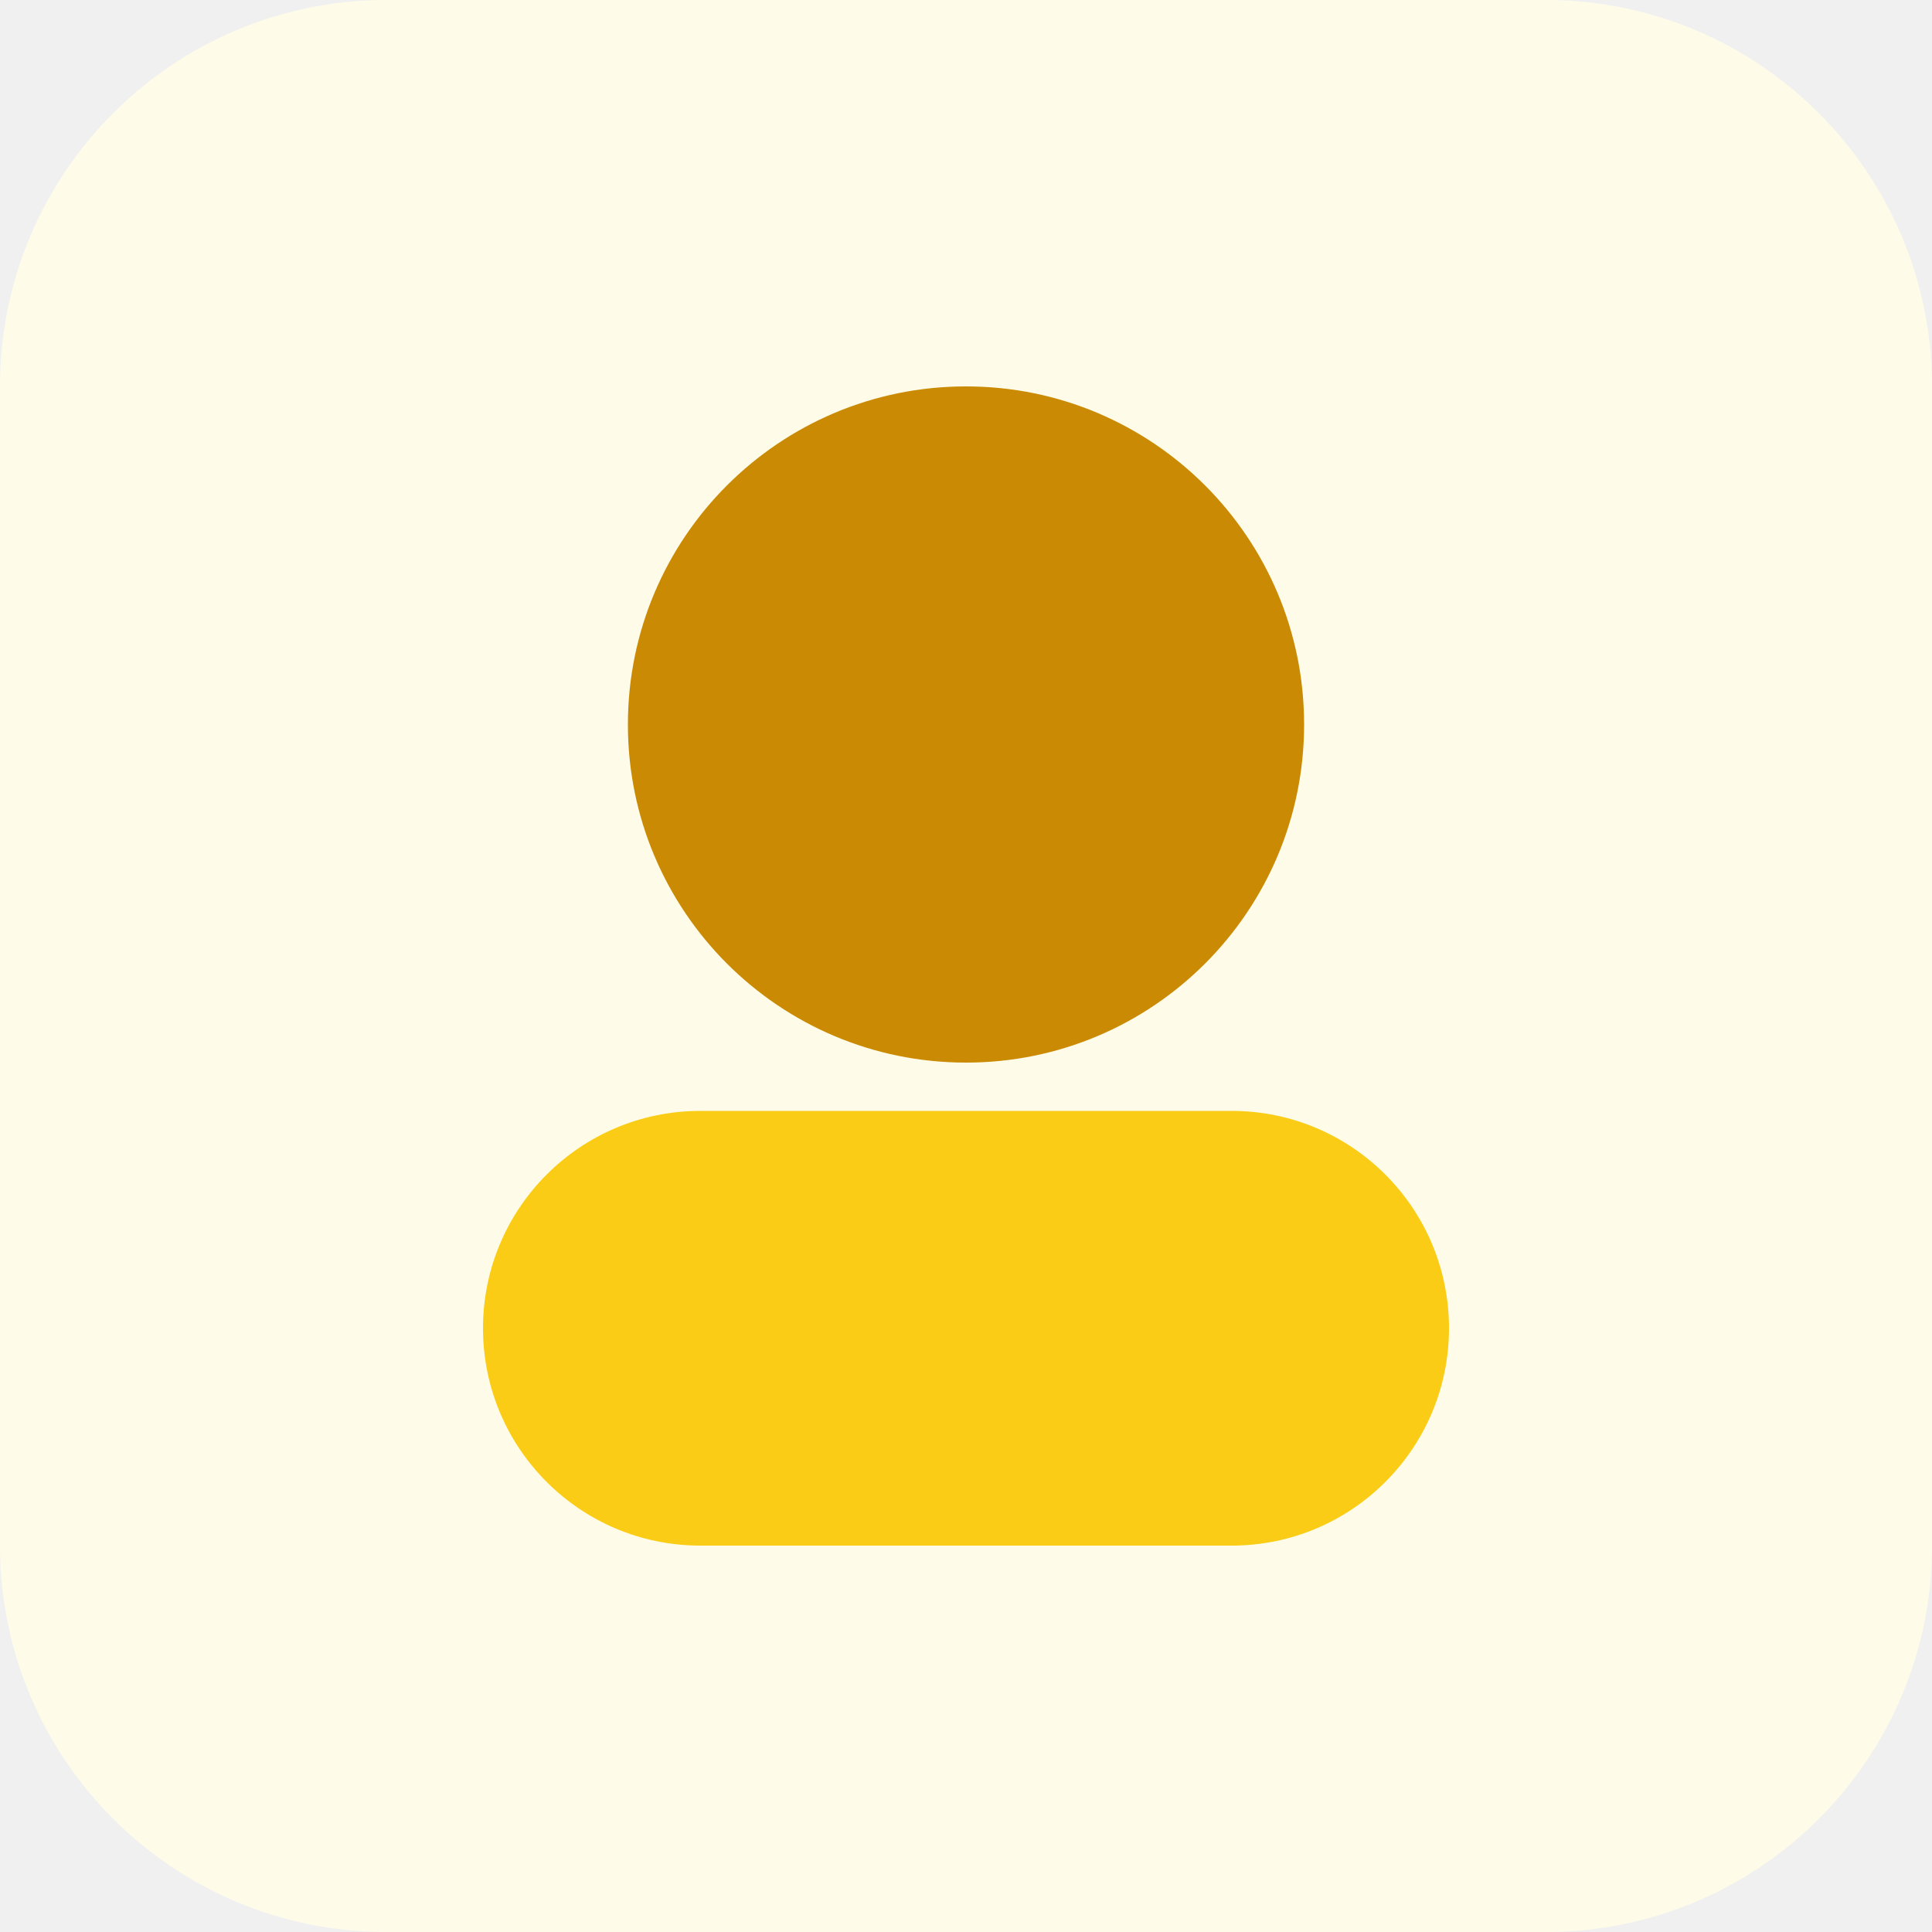
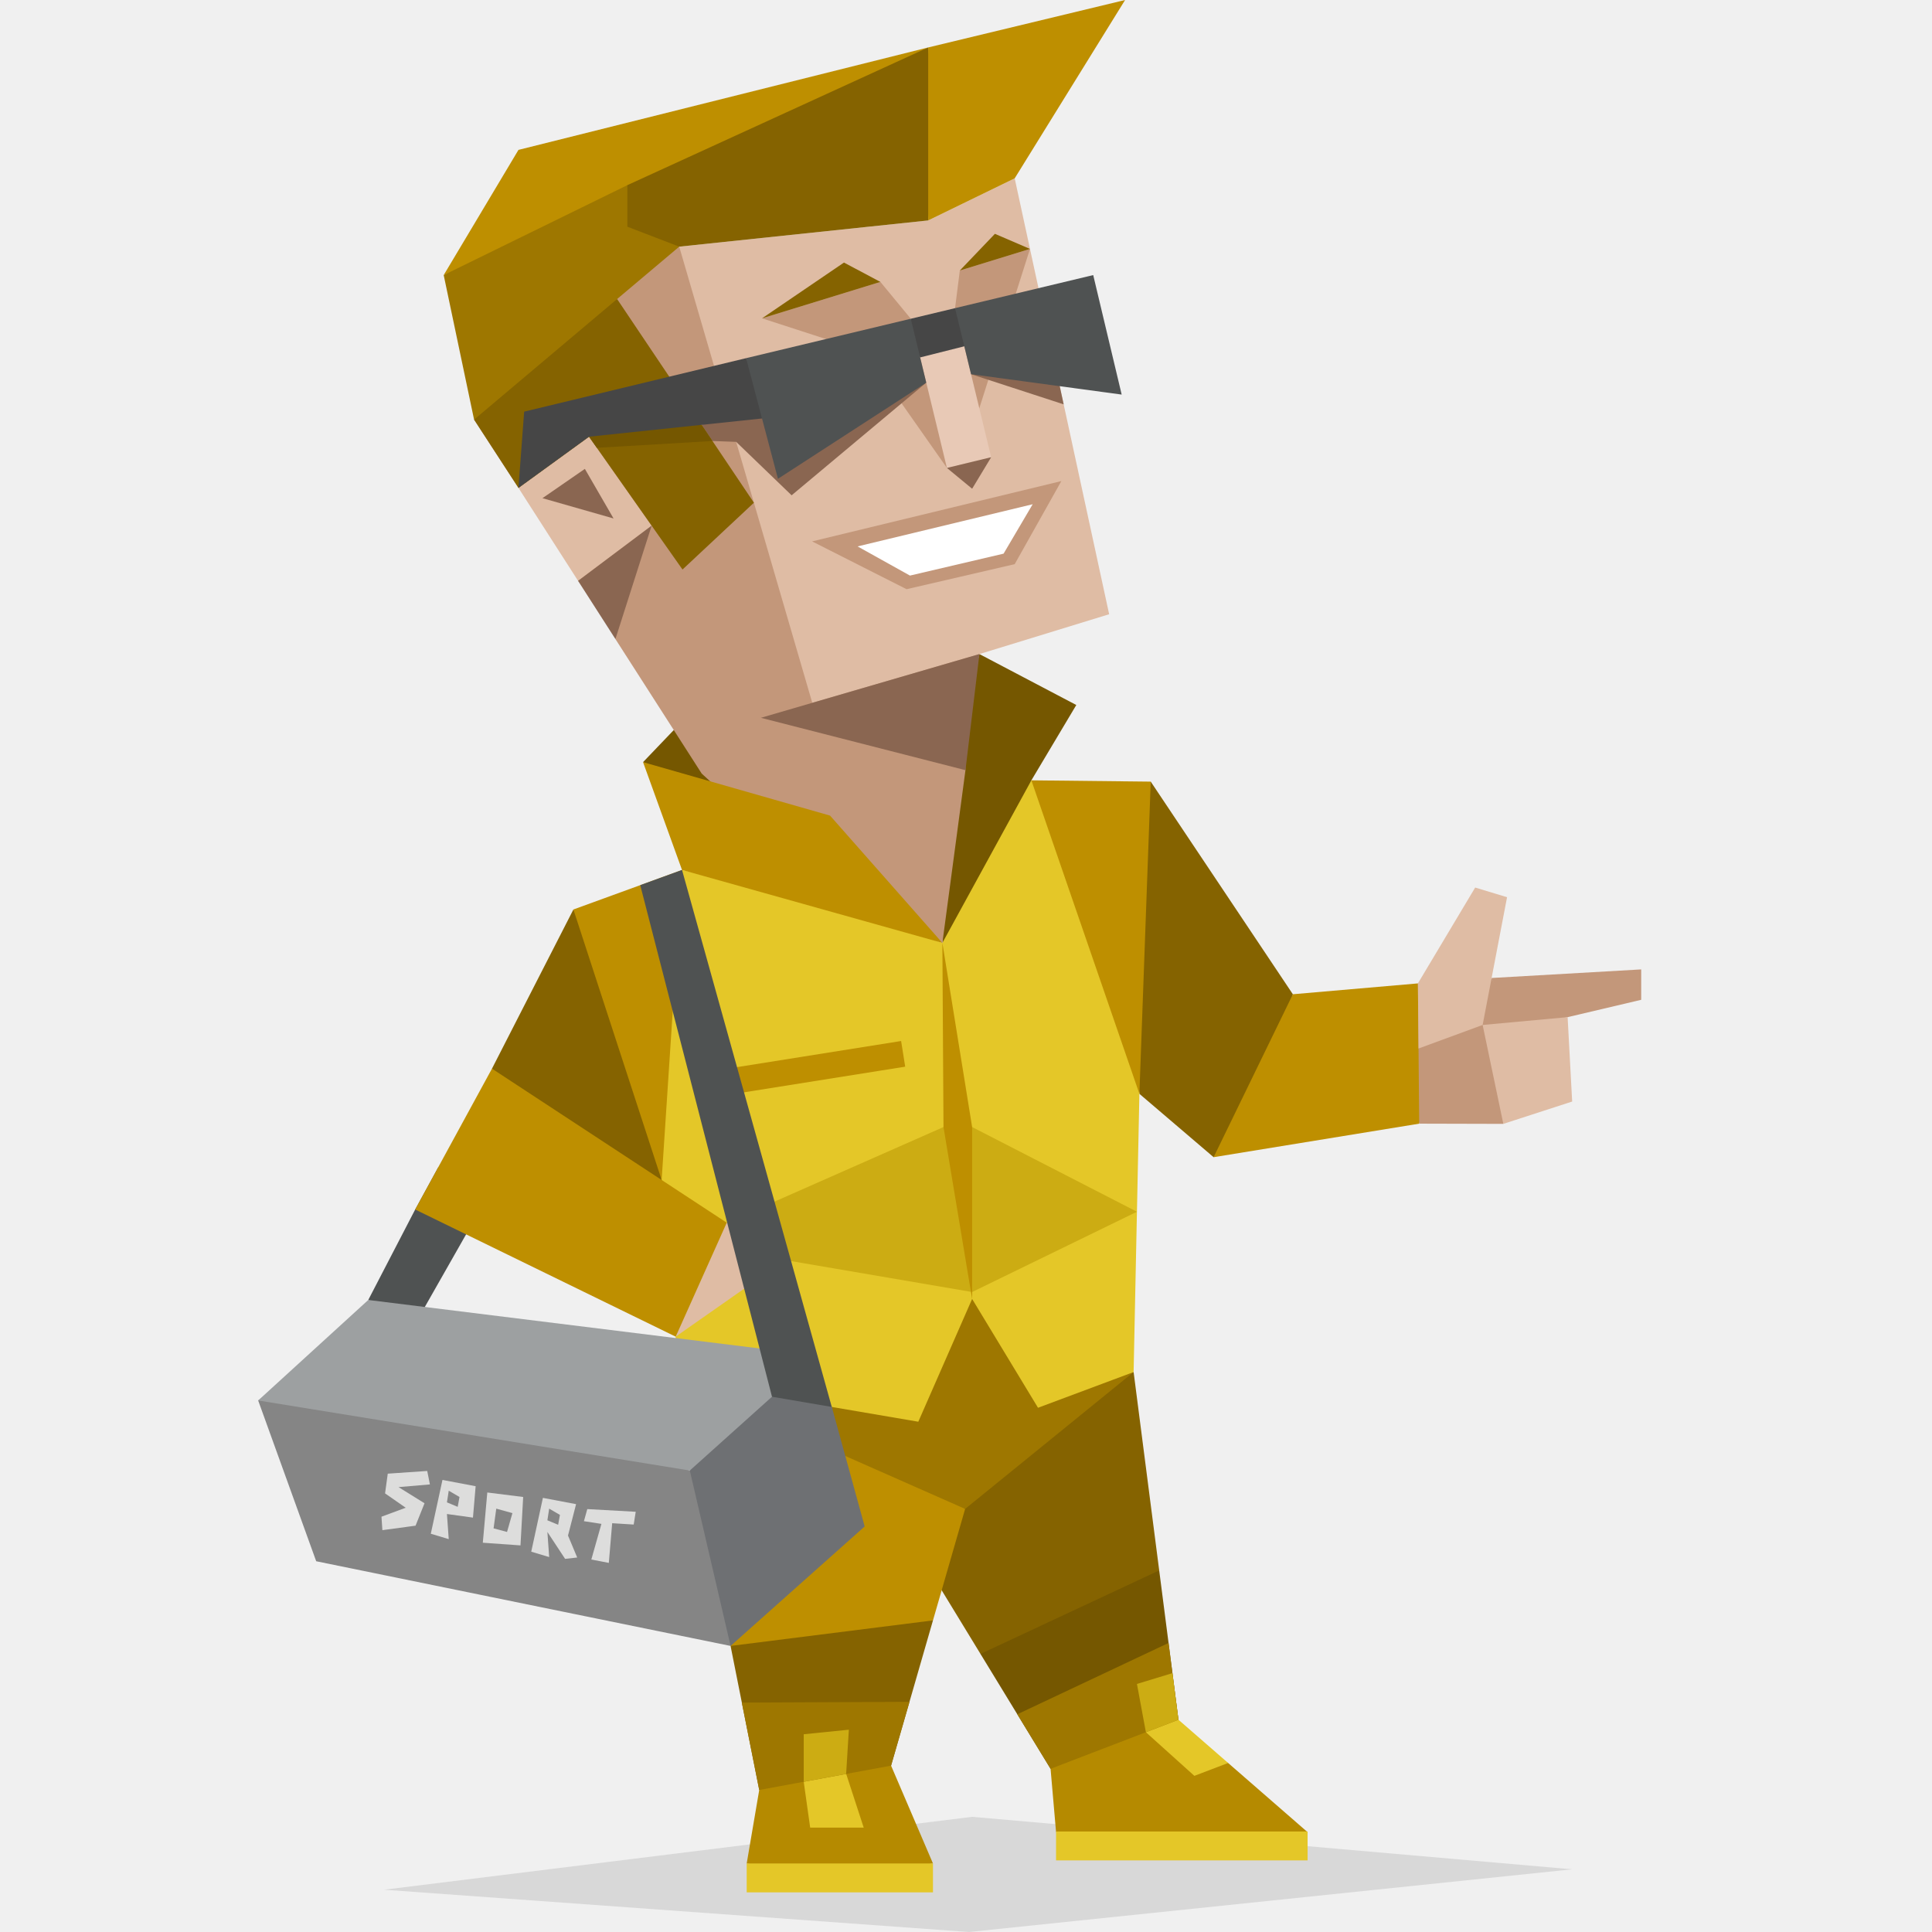
- <svg xmlns="http://www.w3.org/2000/svg" viewBox="0 0 80 80">
-   <rect width="80" height="80" rx="16" fill="#FEFCE8" />
-   <circle cx="40" cy="30" r="14" fill="#CA8A04" />
-   <rect x="20" y="46" width="40" height="18" rx="9" fill="#FACC15" />
+ <svg xmlns="http://www.w3.org/2000/svg" width="400.0" height="400.0" viewBox="0 0 400.0 400.0">
+   <path d="M 325.501,387.022 L 201.269,376.155 L 79.496,391.247 L 200.63,400.002 L 325.501,387.022 z" opacity="0.1" />
+   <path d="M 76.245,269.143 L 85.957,250.416 L 90.733,241.677 L 102.831,245.163 L 97.873,253.146 L 85.82,274.346 L 76.245,269.143 z" fill="#4f5252" />
+   <path d="M 118.718,188.299 L 151.257,244.301 L 126.181,252.823 L 101.858,221.25 L 118.718,188.299 z" fill="#856300" />
+   <path d="M 238.247,161.827 L 267.673,205.849 L 263.341,226.898 L 251.266,239.584 L 235.901,226.465 L 232.231,189.259 L 238.247,161.827 z" fill="#856300" />
+   <path d="M 267.674,205.848 L 293.564,203.603 L 297.571,216.801 L 293.832,232.641 L 251.267,239.583 L 267.674,205.848 z" fill="#be8f00" />
+   <path d="M 234.702,284.067 L 239.999,325.139 L 226.845,346.405 L 202.999,342.425 L 179.746,304.305 L 234.702,284.067 z" fill="#856300" />
+   <path d="M 202.999,342.426 L 239.999,325.139 L 243.984,356.051 L 231.783,367.671 L 217.509,366.212 L 202.999,342.426 z" fill="#755700" />
+   <path d="M 244.684,359.057 L 254.272,365.007 L 270.677,379.29 L 240.828,381.508 L 218.644,379.29 L 217.509,366.213 L 238.247,354.028 L 244.684,359.057 z" fill="#b58a00" />
+   <path d="M 237.244,358.637 L 247.28,367.671 L 254.27,365.007 L 243.984,356.051 L 239.999,354.027 L 237.244,358.637 z" fill="#e4c728" />
+   <path d="M 199.822,312.404 L 193.162,335.487 L 172.21,346.405 L 151.258,340.772 L 139.296,285.671 L 183.486,298.623 L 199.822,312.404 z" fill="#be8f00" />
+   <path d="M 151.257,340.772 L 193.161,335.488 L 184.486,365.555 L 170.573,372.568 L 157.19,370.596 L 151.257,340.772 z" fill="#856300" />
+   <path d="M 184.487,365.556 L 193.162,385.811 L 171.857,388.803 L 154.596,385.811 L 157.19,370.597 L 166.384,364.691 L 170.945,363.505 L 175.417,363.505 L 184.487,365.556 z" fill="#b58a00" />
+   <path d="M 193.162,391.793 L 154.596,391.793 L 154.596,385.81 L 193.162,385.81 L 193.162,391.793 z" fill="#e4c728" />
+   <path d="M 166.385,368.78 L 167.738,378.393 L 178.823,378.393 L 175.176,367.215 L 170.945,366.213 L 166.385,368.78 z" fill="#e4c728" />
+   <path d="M 270.724,385.173 L 218.645,385.173 L 218.645,379.19 L 270.724,379.19 L 270.724,385.173 z" fill="#e4c728" />
+   <path d="M 234.702,284.067 L 199.821,312.404 L 139.295,285.67 L 181.267,279.852 L 201.267,267.5 L 213.534,276.718 L 234.702,284.067 z" fill="#9e7700" />
+   <path d="M 153.59,352.502 L 188.298,352.345 L 184.486,365.556 L 157.19,370.597 L 153.59,352.502 z" fill="#9e7700" />
+   <path d="M 166.404,368.895 L 166.404,359.057 L 175.746,358.116 L 175.186,367.274 L 166.404,368.895 z" fill="#ccac13" />
+   <path d="M 210.624,354.924 L 241.936,340.16 L 243.984,356.051 L 217.509,366.212 L 210.624,354.924 z" fill="#9e7700" />
+   <path d="M 237.245,358.638 L 235.392,348.641 L 242.74,346.406 L 243.984,356.051 L 237.245,358.638 z" fill="#ccac13" />
+   <path d="M 228.415,168.172 L 213.534,161.559 L 203.315,175.572 L 195.109,195.221 L 168.017,186.003 L 141.204,180.112 L 128.678,194.012 L 136.984,244.298 L 141.204,257.235 L 139.295,285.67 L 190.125,294.353 L 201.268,268.933 L 214.91,291.463 L 234.702,284.068 L 235.9,226.465 L 228.415,168.172 z" fill="#e4c728" />
+   <path d="M 133.137,157.793 L 143.258,147.219 L 144.807,156.896 L 150.929,167.127 L 133.137,157.793 z" fill="#755700" />
+   <path d="M 202.777,135.419 L 222.836,145.964 L 213.535,161.559 L 195.11,195.221 L 196.102,160.987 L 202.777,135.419 z" fill="#755700" />
+   <path d="M 136.986,244.301 L 141.205,180.113 L 118.717,188.299 L 136.986,244.301 z" fill="#be8f00" />
+   <path d="M 238.246,161.827 L 235.9,226.465 L 213.534,161.558 L 238.246,161.827 z" fill="#be8f00" />
+   <path d="M 186.567,215.531 L 148.063,221.66 L 148.909,226.971 L 187.411,220.843 L 186.567,215.531 z" fill="#be8f00" />
+   <path d="M 133.969,51.768 L 192.172,45.641 L 210.081,36.922 L 229.639,127.171 L 202.777,135.419 L 199.103,147.077 L 195.34,154.723 L 170.73,168.172 L 150.464,155.385 L 119.686,120.259 L 107.342,101.016 L 103.887,81.256 L 133.969,51.768 z" fill="#dfbca4" />
+   <path d="M 140.627,51.067 L 168.174,145.511 L 202.776,135.42 L 199.598,147.519 L 199.889,159.455 L 195.109,195.221 L 164.062,177.334 L 145.28,160.161 L 127.418,132.314 L 126.782,124.416 L 119.688,120.261 L 134.915,108.834 L 121.952,90.412 L 107.343,101.016 L 98.152,86.878 L 126.12,59.464 L 133.97,51.768 L 140.627,51.067 z" fill="#c3977a" />
+   <path d="M 196.05,96.881 L 179.179,72.845 L 157.771,65.906 L 182.276,58.365 L 188.569,65.992 L 197.489,82.063 L 196.05,96.881 z" fill="#c3977a" />
+   <path d="M 197.735,63.797 L 198.721,56.009 L 213.249,51.537 L 201.856,87.349 L 197.735,63.797 z" fill="#c3977a" />
+   <path d="M 134.915,108.832 L 119.687,120.262 L 127.416,132.31 L 134.915,108.832 z" fill="#8a6651" />
+   <path d="M 191.773,79.224 L 163.896,102.548 L 152.416,91.483 L 147.508,91.306 L 145.259,87.959 L 157.769,81.974 L 191.773,79.224 z" fill="#8a6651" />
+   <path d="M 201.046,77.472 L 220.222,83.718 L 219.406,79.958 L 215.669,73.248 L 201.046,77.472 z" fill="#8a6651" />
+   <path d="M 127.765,61.911 L 156.09,104.083 L 141.305,117.913 L 121.952,90.413 L 107.342,101.016 L 98.152,86.879 L 112.91,68.995 L 127.765,61.911 z" fill="#856300" />
+   <path d="M 197.735,63.797 L 188.567,65.991 L 196.049,96.881 L 205.211,94.662 L 197.735,63.797 z" fill="#e8c9b6" />
+   <path d="M 127.03,107.345 L 121.09,97.077 L 112.312,103.142 L 127.03,107.345 z" fill="#8a6651" />
+   <path d="M 157.77,65.906 L 174.735,54.36 L 182.276,58.366 L 157.77,65.906 z" fill="#856300" />
+   <path d="M 198.721,56.008 L 205.985,48.412 L 213.248,51.537 L 198.721,56.008 z" fill="#856300" />
+   <path d="M 219.741,99.601 L 168.137,112.089 L 187.695,121.987 L 210.081,116.803 L 219.741,99.601 z" fill="#c3977a" />
+   <path d="M 213.806,104.396 L 177.554,113.128 L 188.396,119.168 L 207.78,114.629 L 213.806,104.396 z" fill="#ffffff" />
+   <path d="M 205.211,94.662 L 201.271,101.188 L 196.049,96.881 L 205.211,94.662 z" fill="#8a6651" />
+   <path d="M 147.51,91.305 L 123.575,92.719 L 121.952,90.411 L 134.732,86.877 L 145.316,88.041 L 147.51,91.305 z" fill="#755700" />
+   <path d="M 202.777,135.418 L 157.533,148.614 L 199.889,159.454 L 202.777,135.418 z" fill="#8a6651" />
+   <path d="M 192.172,9.823 L 107.343,31.031 L 91.862,56.951 L 145.28,36.922 L 192.172,9.823 z" fill="#be8f00" />
+   <path d="M 140.628,51.067 L 98.153,86.878 L 91.862,56.951 L 129.882,38.336 L 140.628,51.067 z" fill="#9e7700" />
+   <path d="M 140.627,51.067 L 129.882,46.936 L 129.882,38.336 L 192.173,9.823 L 194.154,28.138 L 192.173,45.64 L 140.627,51.067 z" fill="#856300" />
+   <path d="M 192.172,9.823 L 192.172,45.64 L 210.081,36.922 L 232.938,0.002 L 192.172,9.823 z" fill="#be8f00" />
+   <path d="M 154.471,74.152 L 108.521,85.228 L 107.342,101.016 L 121.951,90.413 L 157.77,86.642 L 157.352,79.683 L 154.471,74.152 z" fill="#464646" />
+   <path d="M 197.734,63.797 L 188.567,65.991 L 188.088,69.895 L 190.506,73.999 L 199.648,71.699 L 200.639,68.36 L 197.734,63.797 z" fill="#464646" />
+   <path d="M 226.339,56.952 L 232.231,81.693 L 201.046,77.473 L 197.735,63.797 L 226.339,56.952 z M 191.773,79.223 L 161.069,99.13 L 154.471,74.152 L 188.568,65.992 L 191.773,79.223 z" fill="#4f5252" />
+   <path d="M 171.857,168.863 L 133.137,157.794 L 141.204,180.112 L 195.109,195.22 L 171.857,168.863 z" fill="#be8f00" />
+   <path d="M 141.204,257.235 L 195.34,233.342 L 201.267,233.342 L 235.392,250.878 L 201.267,267.5 L 141.204,257.235 z" fill="#ccac13" />
+   <path d="M 195.11,195.221 L 195.34,233.342 L 201.268,268.933 L 201.268,233.342 L 195.11,195.221 z" fill="#be8f00" />
+   <path d="M 101.857,221.251 L 150.464,253.147 L 148.063,267.5 L 139.895,276.741 L 85.958,250.417 L 101.857,221.251 z" fill="#be8f00" />
+   <path d="M 150.465,253.146 L 162.537,260.879 L 139.895,276.741 L 150.465,253.146 z" fill="#dfbca4" />
+   <path d="M 293.563,203.602 L 308.825,202.482 L 315.794,215.315 L 311.248,232.686 L 293.832,232.641 L 293.563,203.602 z" fill="#c3977a" />
+   <path d="M 308.825,202.482 L 339.791,200.705 L 339.791,207 L 313.412,213.217 L 308.825,202.482 z" fill="#c3977a" />
+   <path d="M 293.562,203.603 L 305.419,183.755 L 312.02,185.759 L 306.964,212.207 L 293.687,217.084 L 293.562,203.603 z" fill="#dfbca4" />
+   <path d="M 324.56,210.59 L 325.5,228.062 L 311.248,232.686 L 306.964,212.207 L 324.56,210.59 z" fill="#dfbca4" />
+   <path d="M 71.428,276.719 L 142.818,304.457 L 156.09,316.038 L 151.257,340.773 L 65.465,323.24 L 53.452,289.952 L 71.428,276.719 z" fill="#858585" />
+   <path d="M 142.817,304.457 L 53.453,289.952 L 76.246,269.145 L 169.303,280.676 L 162.017,297.358 L 142.817,304.457 z" fill="#9da0a1" />
+   <path d="M 167.007,284.232 L 159.834,289.178 L 142.818,304.457 L 151.257,340.772 L 179.02,316.038 L 172.221,291.291 L 167.007,284.232 z" fill="#6e7073" />
+   <path d="M 141.205,180.112 L 172.21,291.292 L 159.835,289.178 L 132.556,183.26 L 141.205,180.112 z" fill="#4f5252" />
+   <path d="M 88.452,304.548 L 80.281,305.106 L 79.723,309.19 L 83.994,312.16 L 78.981,314.018 L 79.167,316.804 L 86.036,315.874 L 87.894,311.234 L 82.509,307.89 L 89.009,307.333 L 88.452,304.548 z" fill="#dddddc" />
+   <path d="M 98.477,307.705 L 91.606,306.405 L 89.193,317.546 L 92.907,318.661 L 92.534,313.46 L 97.921,314.205 L 98.477,307.705 z M 94.764,311.976 L 92.534,311.047 L 92.907,308.633 L 95.134,309.934 L 94.764,311.976 z" fill="#dddddc" />
+   <path d="M 108.318,309.934 L 100.89,309.004 L 99.962,319.403 L 107.76,319.96 L 108.318,309.934 z M 104.975,317.175 L 102.189,316.431 L 102.746,312.347 L 106.09,313.276 L 104.975,317.175 z" fill="#dddddc" />
+   <path d="M 119.504,322.466 L 117.6,317.917 L 119.271,311.419 L 112.402,310.119 L 109.988,321.26 L 113.702,322.373 L 113.33,317.175 L 116.997,322.745 L 119.504,322.466 z M 113.702,312.347 L 115.93,313.647 L 115.558,315.69 L 113.33,314.761 L 113.702,312.347 z" fill="#dddddc" />
+   <path d="M 121.593,312.44 L 131.619,312.997 L 131.201,315.642 L 126.745,315.364 L 126.049,323.58 L 122.428,322.883 L 124.517,315.503 L 120.897,314.946 L 121.593,312.44 z" fill="#dddddc" />
</svg>
